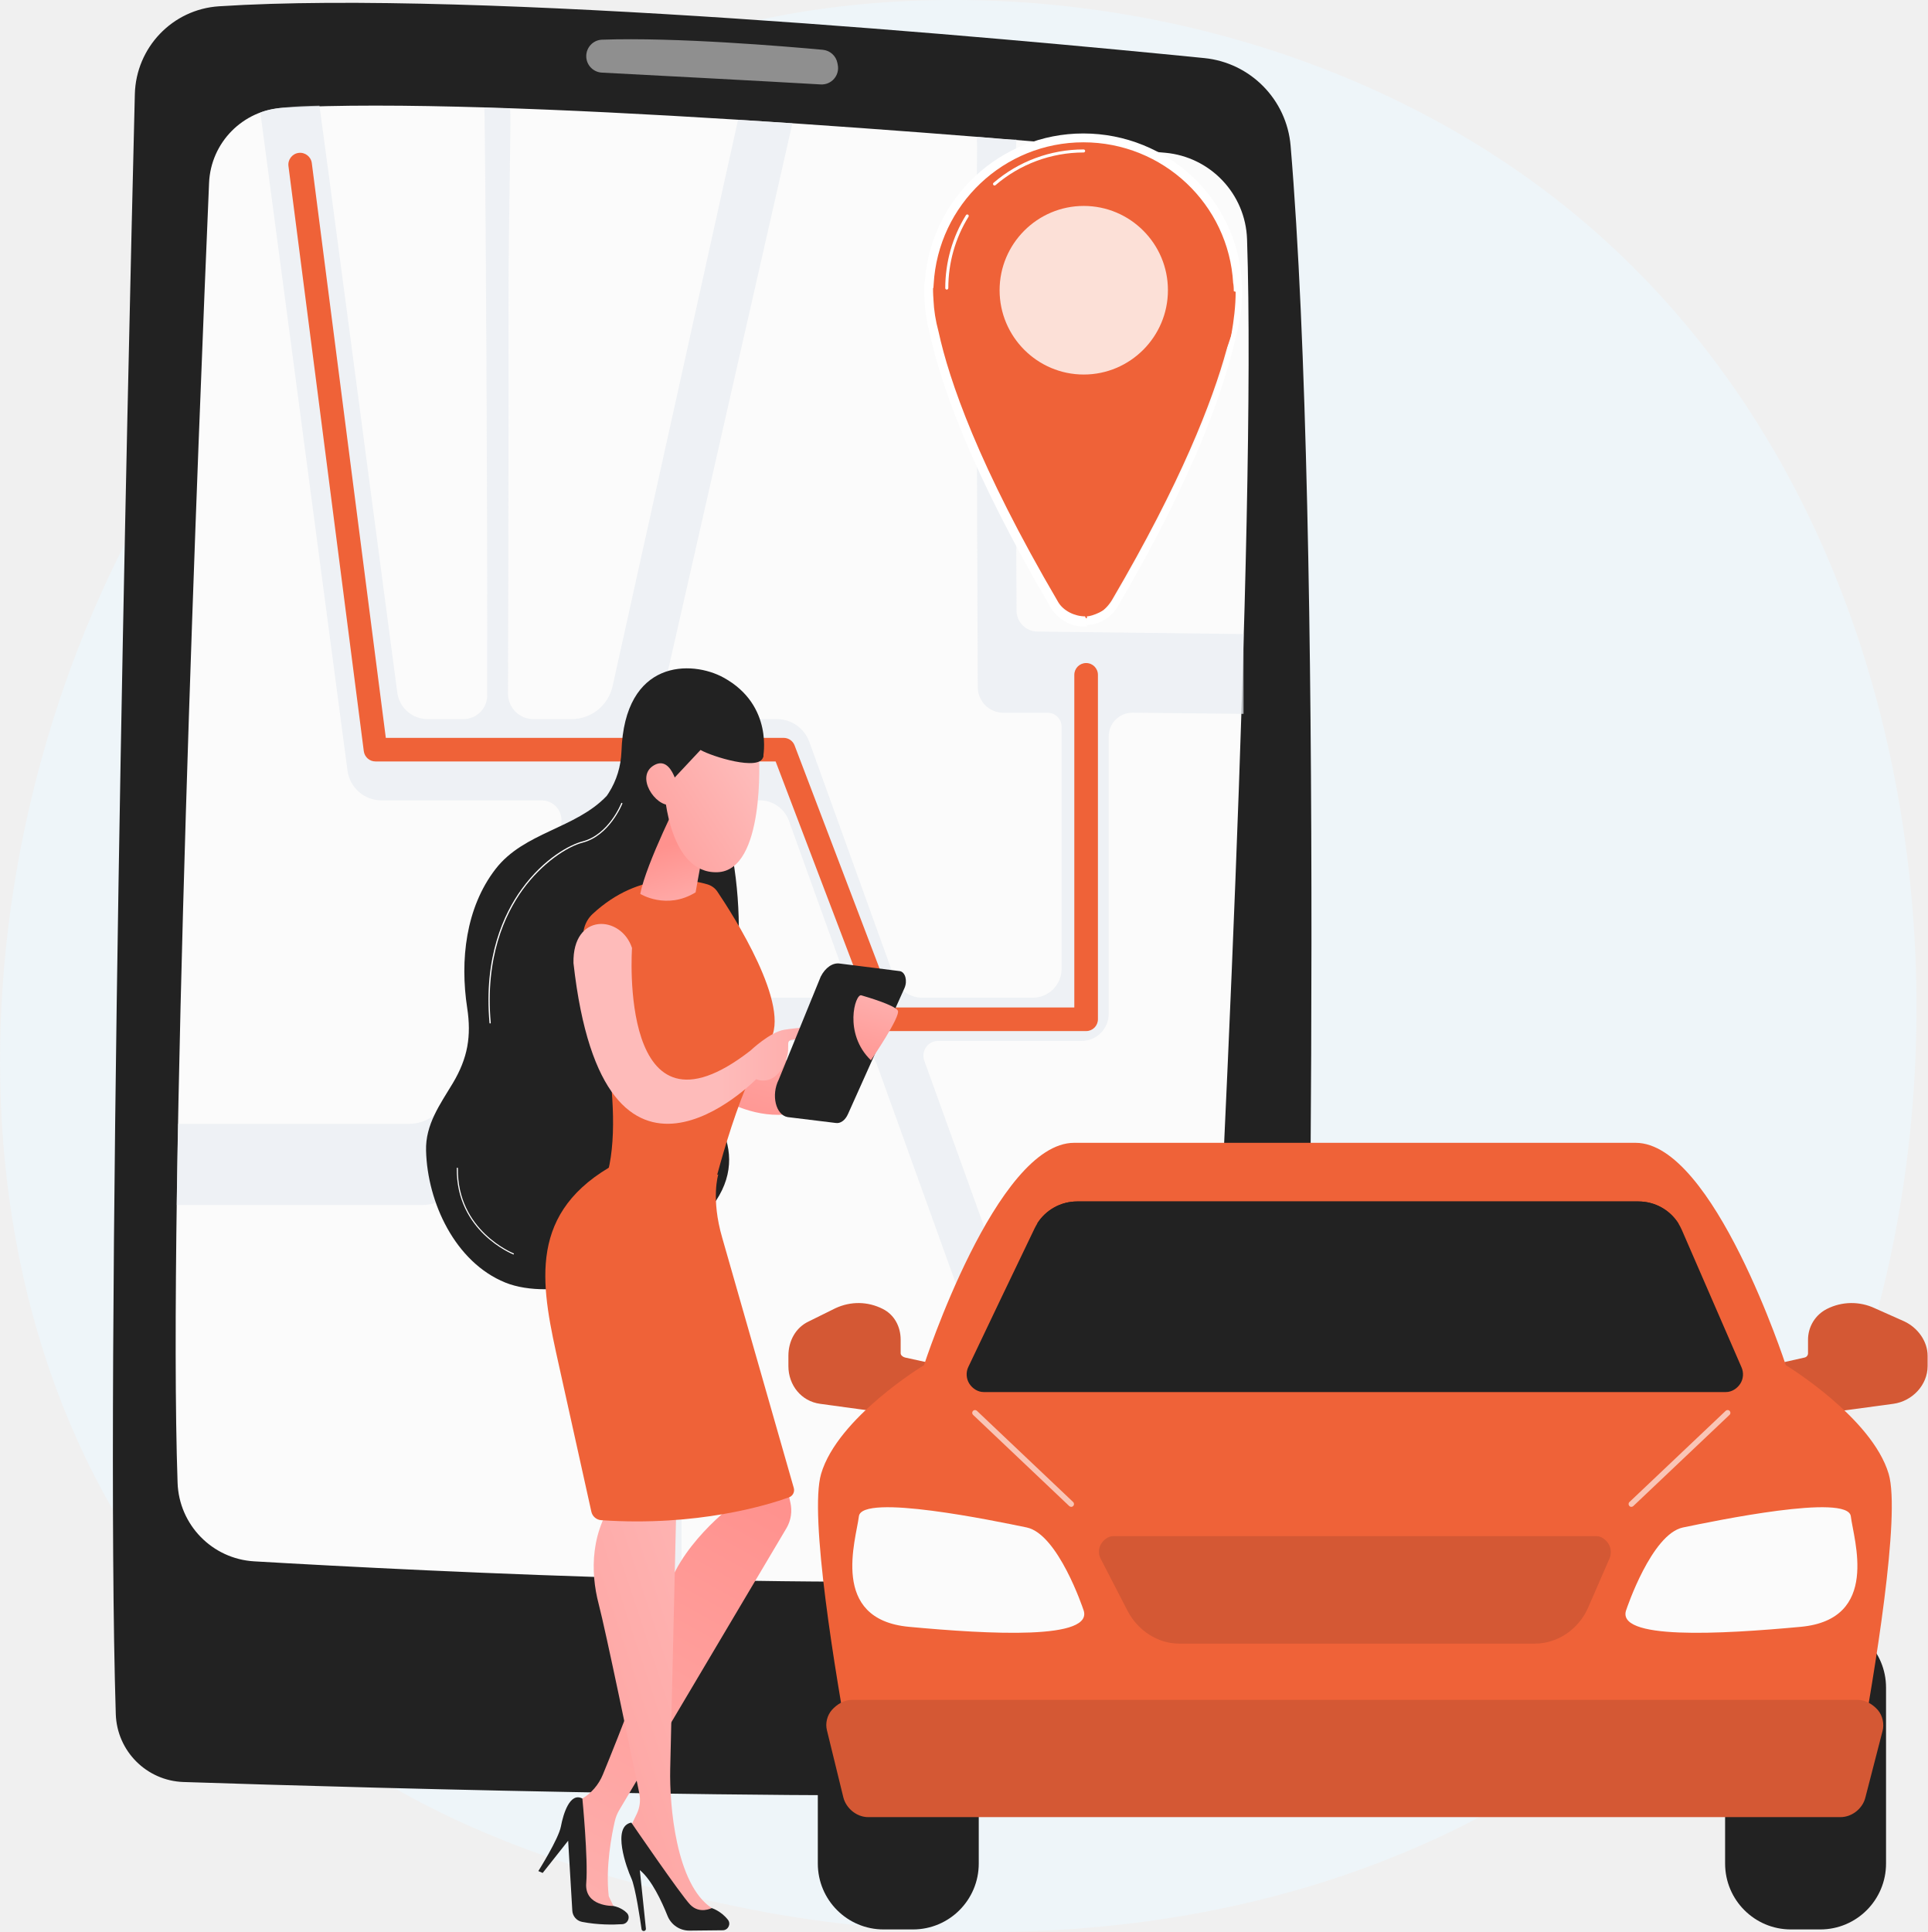
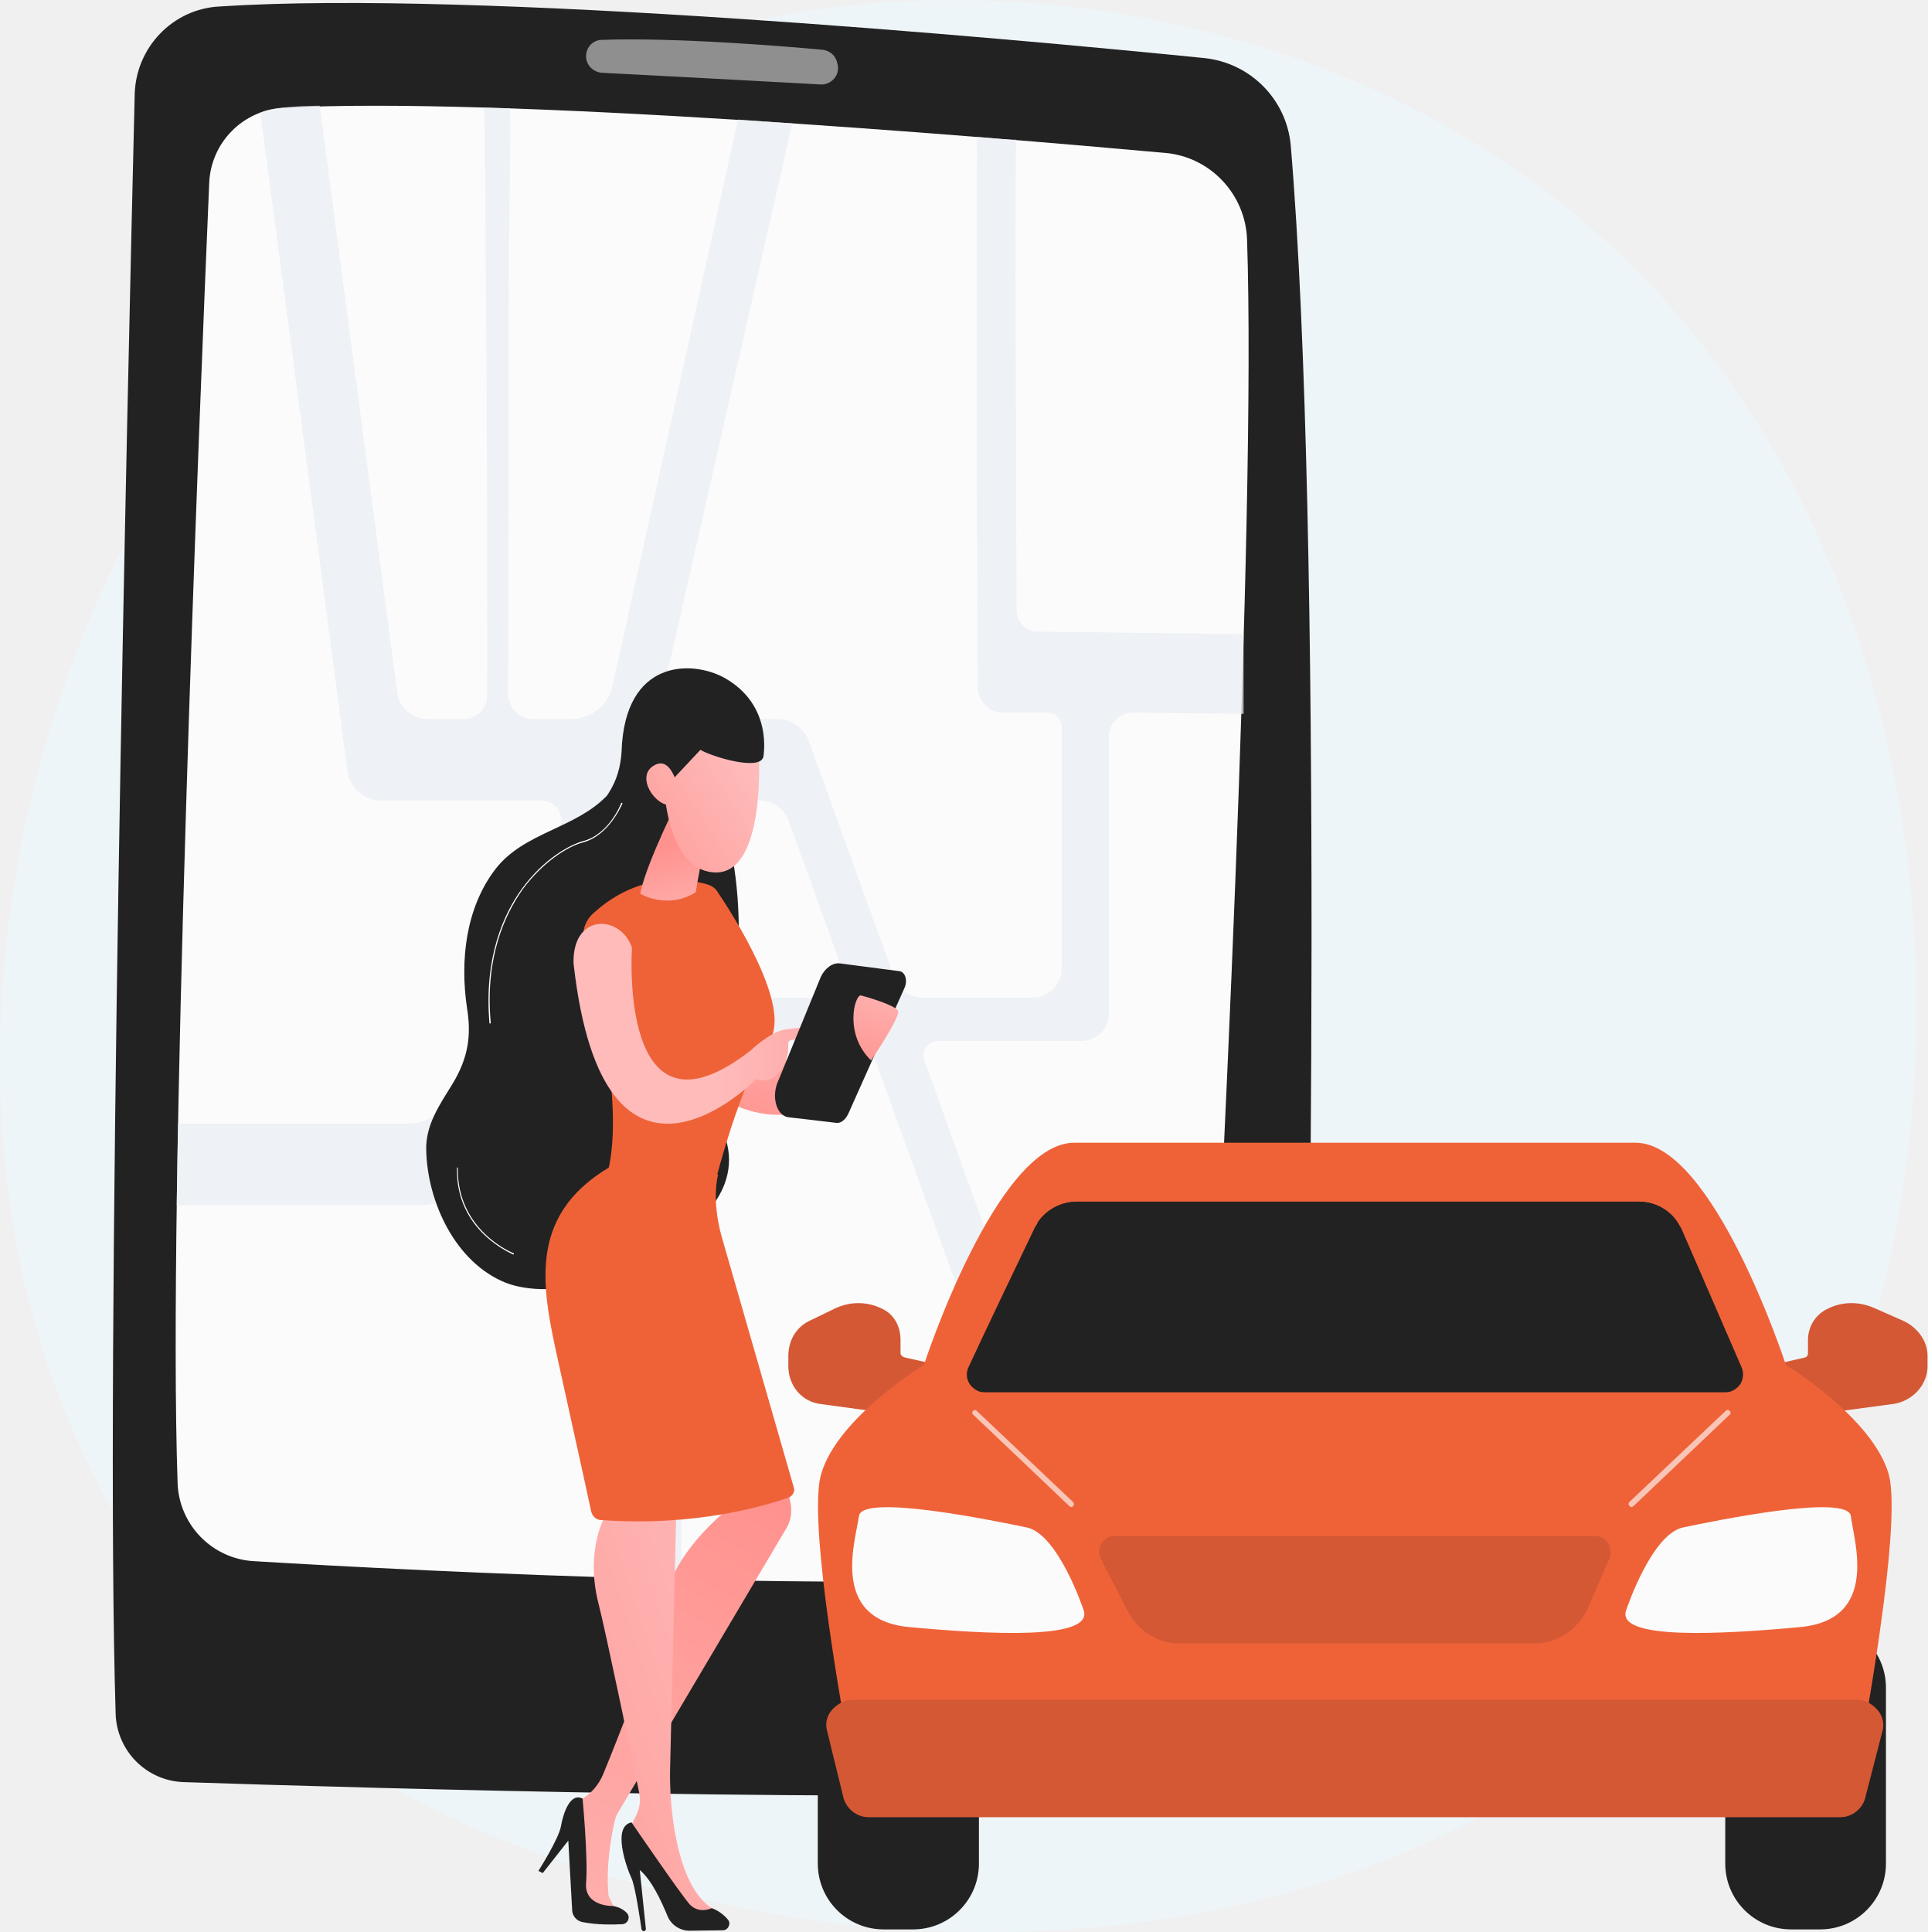
<svg xmlns="http://www.w3.org/2000/svg" width="445" height="446" viewBox="0 0 445 446" fill="none">
-   <path d="M391.173 383.262C382.088 392.856 373.496 399.05 366.706 403.935C286.865 461.405 192.391 444.659 172.323 440.572C142.676 434.538 85.373 422.852 43.93 373.971C-18.76 300.01 -8.989 183.489 39.627 106.559C48.521 92.495 95.495 14.399 190.988 1.868C248.769 -5.715 316.146 9.578 364.921 50.574C467.3 136.651 460.016 310.546 391.173 383.262Z" fill="#EEF5F9" />
-   <path d="M31.13 21.742C29.505 87.674 24.213 315.111 26.731 395.697C27.002 404.238 33.84 411.087 42.352 411.374C84.512 412.763 205.812 416.259 274.782 413.353C289.144 412.747 300.572 401.093 300.875 386.694C302.31 317.49 305.466 122.842 297.958 33.668C297.066 22.988 288.681 14.479 278.034 13.409C232.112 8.828 110.143 -2.427 50.561 1.452C39.817 2.139 31.401 10.967 31.13 21.742Z" fill="#222222" />
-   <path d="M48.266 42.224C45.97 96.23 38.702 275.872 40.997 342.298C41.332 352.004 48.983 359.859 58.658 360.433C98.523 362.764 200.791 367.92 259.273 363.227C269.809 362.381 278.066 353.856 278.64 343.288C281.605 288.196 290.116 120.927 287.901 55.235C287.55 44.763 279.437 36.206 269.012 35.264C225.88 31.385 115.1 22.158 65.401 24.872C56.092 25.383 48.664 32.886 48.266 42.224Z" fill="#FBFBFB" />
-   <path opacity="0.5" d="M135.344 12.962C135.344 14.99 136.922 16.65 138.93 16.762C148.892 17.288 176.946 18.757 189.474 19.491C191.945 19.635 193.89 17.416 193.411 14.974L193.332 14.559C193.013 12.898 191.642 11.653 189.953 11.494C181.473 10.711 155.906 8.556 138.962 9.163C136.938 9.243 135.344 10.935 135.344 12.962Z" fill="#FBFBFB" />
-   <path opacity="0.73" d="M287.055 146.373L239.539 145.798C236.861 145.798 234.693 143.627 234.677 140.945C234.502 96.996 234.343 37.818 234.629 32.183C234.614 32.486 225.576 31.576 225.576 31.576C225.432 34.45 225.64 30.411 225.56 36.397C225.528 39.798 225.496 44.683 225.48 50.909C225.464 61.333 225.464 75.717 225.512 93.676C225.576 124.215 225.719 154.946 225.719 155.249L225.735 158.649C225.751 161.906 228.397 164.54 231.633 164.54H241.866C243.635 164.54 245.086 165.977 245.086 167.765V223.654C245.086 227.342 242.105 230.327 238.423 230.327H212.904C210.035 230.327 207.484 228.523 206.512 225.825L186.843 171.261C185.711 168.116 182.714 166.009 179.383 166.009H155.585C153.577 166.009 152.095 164.141 152.541 162.177L182.938 28.463L170.393 27.649L141.431 158.394C140.443 162.848 136.506 166.009 131.947 166.009H123.132C119.897 166.009 117.267 163.374 117.283 160.134C117.314 148.273 117.362 131 117.378 113.791C117.41 95.831 117.41 81.464 117.394 71.071C117.362 50.334 118.08 26.356 117.745 24.999C117.745 24.999 111.815 24.919 111.815 24.808C112.038 28.99 112.564 112.593 112.485 160.517C112.485 163.55 110.03 166.009 107.002 166.009H98.713C95.174 166.009 92.178 163.374 91.716 159.862C86.535 120.591 74.102 26.532 73.752 24.393C68.045 24.52 62.849 24.824 60.108 25.989C60.108 25.989 73.879 129.754 80.223 177.87C80.749 181.813 84.097 184.766 88.065 184.766H125.045C128.329 184.766 130.544 188.103 129.285 191.136L103.304 253.491C101.805 257.099 98.283 259.445 94.377 259.445H41.108L40.805 278.187H97.231C101.901 278.187 106.125 275.377 107.91 271.051L141.447 190.545C142.913 187.033 146.324 184.75 150.118 184.75H175.398C178.427 184.75 181.12 186.65 182.141 189.491L195.147 225.602C195.976 227.901 194.271 230.327 191.832 230.327H155.745C153.959 230.327 152.525 231.78 152.525 233.552V363.897H157.323V246.435C157.323 243.05 160.064 240.289 163.459 240.289H194.557C198.112 240.289 201.284 242.524 202.495 245.876L241.197 353.249L248.401 342.011L213.382 244.838C212.585 242.619 214.227 240.289 216.57 240.289H249.724C253.167 240.289 255.957 237.495 255.957 234.047V170.015C255.957 166.982 258.411 164.524 261.44 164.524L287.086 164.795V146.373H287.055Z" fill="#E9EDF2" />
-   <path d="M250.762 238.022H204.633C203.501 238.022 202.497 237.319 202.099 236.266L179.066 175.778H86.68C85.31 175.778 84.162 174.757 83.987 173.4L66.597 38.345C66.405 36.86 67.457 35.487 68.94 35.296C70.422 35.104 71.793 36.158 71.984 37.643L89.071 170.335H180.915C182.047 170.335 183.051 171.037 183.449 172.091L206.482 232.578H248.021V155.792C248.021 154.291 249.232 153.062 250.746 153.062C252.26 153.062 253.472 154.275 253.472 155.792V235.292C253.472 236.808 252.26 238.022 250.762 238.022Z" fill="#EF6238" />
-   <path d="M250.09 102.839C269.783 102.839 285.747 86.851 285.747 67.128C285.747 47.405 269.783 31.416 250.09 31.416C230.398 31.416 214.434 47.405 214.434 67.128C214.434 86.851 230.398 102.839 250.09 102.839Z" fill="#EF6238" />
-   <path d="M285.684 63.791H250.091H214.434C214.434 63.791 211.597 84.321 243.412 138.614C244.799 140.977 247.333 142.749 250.075 142.749C252.817 142.749 255.351 140.817 256.754 138.455C288.585 84.162 285.684 63.791 285.684 63.791Z" fill="#EF6238" />
-   <path d="M250.936 144.266V144.617H250.091C246.983 144.617 244.098 142.829 242.536 140.179C223.935 108.443 217.112 88.344 214.674 77.121C213.972 74.535 213.574 71.981 213.446 69.395C213.223 66.745 213.399 65.611 213.414 65.5L213.51 64.925C214.945 45.736 230.884 30.81 250.091 30.81C269.554 30.81 285.637 45.944 286.72 65.276C286.752 65.532 286.8 66.17 286.784 67.24V67.367C286.784 70.879 286.29 74.344 285.318 77.696C282.799 88.919 276.36 108.778 258.077 139.971C256.515 142.653 253.63 144.266 250.936 144.266ZM215.407 66.489C215.391 66.489 215.407 67.958 215.503 69.108V69.187C215.614 71.646 215.997 74.056 216.666 76.515L216.682 76.579C219.089 87.658 225.831 107.485 244.305 138.998C245.501 141.025 248.131 142.286 250.506 142.286L250.936 143.324V142.286C252.02 142.286 255.575 141.009 256.77 138.966C274.941 107.964 282.146 88.264 284.298 77.201V77.137C284.84 73.977 285.27 70.688 285.27 67.367L284.84 67.224V67.208C284.84 66.17 284.744 65.611 284.728 65.468L284.696 65.404C283.676 47.157 268.486 32.853 250.123 32.853C231.793 32.853 216.602 47.189 215.55 65.595L215.487 66.489H215.407Z" fill="white" />
-   <path opacity="0.8" d="M264.768 81.606C272.81 73.551 272.81 60.492 264.768 52.437C256.725 44.383 243.686 44.383 235.644 52.437C227.602 60.492 227.602 73.551 235.644 81.606C243.686 89.66 256.725 89.66 264.768 81.606Z" fill="white" />
-   <path d="M250.202 88.775C238.216 88.775 228.461 79.005 228.461 67C228.461 54.995 238.216 45.226 250.202 45.226C262.189 45.226 271.944 54.995 271.944 67C271.944 79.021 262.189 88.775 250.202 88.775ZM250.202 47.54C239.491 47.54 230.772 56.273 230.772 67C230.772 77.728 239.491 86.46 250.202 86.46C260.914 86.46 269.633 77.728 269.633 67C269.649 56.273 260.93 47.54 250.202 47.54Z" fill="#EF6238" />
-   <path d="M229.593 42.831C229.498 42.831 229.402 42.783 229.338 42.703C229.211 42.559 229.227 42.336 229.37 42.208C235.156 37.227 242.536 34.498 250.171 34.498C250.363 34.498 250.522 34.657 250.522 34.849C250.522 35.04 250.363 35.2 250.171 35.2C242.696 35.2 235.475 37.882 229.817 42.751C229.753 42.799 229.673 42.831 229.593 42.831Z" fill="white" />
-   <path d="M218.579 66.856C218.388 66.856 218.229 66.697 218.229 66.505C218.229 60.535 219.886 54.708 223.01 49.663C223.106 49.504 223.329 49.456 223.489 49.552C223.648 49.647 223.696 49.871 223.6 50.031C220.54 54.963 218.93 60.663 218.93 66.505C218.914 66.697 218.77 66.856 218.579 66.856Z" fill="white" />
-   <path d="M225.96 389.583C225.96 381.17 219.154 374.37 210.769 374.37H203.995C195.595 374.37 188.805 381.186 188.805 389.583V430.195C188.805 438.608 195.611 445.409 203.995 445.409H210.769C219.17 445.409 225.96 438.592 225.96 430.195V389.583Z" fill="#222222" />
-   <path d="M435.421 389.583C435.421 381.17 428.614 374.37 420.23 374.37H413.456C405.056 374.37 398.266 381.186 398.266 389.583V430.195C398.266 438.608 405.072 445.409 413.456 445.409H420.23C428.63 445.409 435.421 438.592 435.421 430.195V389.583Z" fill="#222222" />
-   <path d="M208.967 313.387C208.505 313.292 207.931 312.877 207.931 312.414V309.285C207.931 306.267 206.497 303.522 203.803 302.165C200.344 300.409 196.391 300.361 192.868 302.005L186.732 305.038C183.655 306.475 182.014 309.588 182.014 312.988V315.367C182.014 319.757 184.978 323.477 189.314 324.067L215.79 327.691L218.882 315.558L208.967 313.387Z" fill="#D45834" />
-   <path d="M416.612 313.387C417.074 313.292 417.409 312.877 417.409 312.414V309.285C417.409 306.267 419.083 303.522 421.777 302.165C425.235 300.409 429.316 300.361 432.823 302.005L439.629 305.038C442.705 306.475 445.016 309.588 445.016 312.988V315.367C445.016 319.757 441.446 323.477 437.11 324.067L410.332 327.691L406.969 315.558L416.612 313.387Z" fill="#D45834" />
-   <path d="M436.026 340.239C432.169 327.212 412.276 315.143 412.276 315.143C412.276 315.143 395.587 263.819 377.608 263.819C363.166 263.819 328.498 263.819 315.396 263.819C315.396 263.819 313.467 263.819 310.263 263.819C297.145 263.819 262.413 263.819 247.987 263.819C230.008 263.819 213.319 315.143 213.319 315.143C213.319 315.143 193.41 327.196 189.569 340.223C186.748 349.737 192.852 386.47 196.343 405.371C197.571 412.028 203.851 417.217 211.183 417.217H310.279H315.412H414.428C421.76 417.217 428.04 412.028 429.268 405.371C432.742 386.486 438.847 349.753 436.026 340.239Z" fill="#EF6238" />
-   <path d="M433.523 394.755C432.407 393.478 430.702 392.409 428.885 392.409H196.678C194.876 392.409 193.187 393.462 192.055 394.739C190.939 396.017 190.509 397.836 190.907 399.417L194.701 414.934C195.307 417.36 197.698 419.483 200.455 419.483H424.868C427.61 419.483 429.985 417.472 430.622 415.061L434.607 399.624C435.053 398.028 434.639 396.032 433.523 394.755Z" fill="#D45834" />
-   <path d="M250.075 371.48C250.075 371.48 244.289 354.111 237.02 352.611C229.736 351.11 198.925 344.677 198.287 350.041C197.65 355.404 191.433 373.827 209.844 375.551C228.238 377.259 253.04 378.68 250.075 371.48Z" fill="#FBFBFB" />
-   <path d="M375.503 371.48C375.503 371.48 381.289 354.111 388.557 352.611C395.842 351.11 426.653 344.677 427.29 350.041C427.928 355.404 434.144 373.827 415.734 375.551C397.324 377.259 372.538 378.68 375.503 371.48Z" fill="#FBFBFB" />
-   <path d="M371.344 356.378C370.738 355.452 369.718 354.622 368.618 354.622H256.946C255.814 354.622 254.746 355.5 254.172 356.474C253.583 357.448 253.551 358.805 254.093 359.81L260.373 371.975C262.7 376.381 267.275 379.43 272.248 379.43H354.32C359.628 379.43 364.442 376.078 366.594 371.225L371.599 359.731C372.045 358.725 371.95 357.304 371.344 356.378Z" fill="#D45834" />
-   <path d="M401.756 319.454C401.023 320.555 399.795 321.353 398.472 321.353H227.09C225.752 321.353 224.492 320.539 223.775 319.406C223.058 318.272 222.962 316.772 223.552 315.559C227.441 307.353 234.741 292.108 238.838 283.599C239.029 283.216 239.236 282.833 239.46 282.465C241.436 279.32 244.911 277.357 248.673 277.357H378.277C382.086 277.357 385.577 279.336 387.538 282.513C387.809 282.96 388.064 283.439 388.271 283.918L402.059 315.654C402.601 316.884 402.489 318.336 401.756 319.454Z" fill="#222222" />
-   <path d="M387.538 282.513C378.452 284.301 351.785 288.787 311.538 288.787C270.972 288.787 247.158 284.221 239.443 282.449C241.42 279.305 244.895 277.357 248.656 277.357H378.261C382.086 277.357 385.577 279.352 387.538 282.513Z" fill="#222222" />
-   <g opacity="0.63">
-     <path d="M247.303 347.854C247.144 347.854 246.984 347.79 246.857 347.678L224.653 326.622C224.398 326.382 224.382 325.967 224.621 325.712C224.86 325.456 225.274 325.44 225.53 325.68L247.749 346.736C248.004 346.976 248.02 347.391 247.781 347.646C247.654 347.79 247.478 347.854 247.303 347.854Z" fill="white" />
-     <path d="M376.62 347.854C376.445 347.854 376.285 347.79 376.158 347.646C375.919 347.391 375.919 346.976 376.19 346.736L398.41 325.68C398.665 325.44 399.079 325.44 399.318 325.712C399.557 325.967 399.557 326.382 399.286 326.622L377.067 347.678C376.939 347.79 376.78 347.854 376.62 347.854Z" fill="white" />
-   </g>
-   <path d="M104.564 250.011C107.975 244.311 108.868 239.203 107.848 232.61C106.19 221.707 107.481 209.574 114.415 200.602C120.998 192.093 132.841 191.327 140.062 183.744C140.11 183.696 140.285 183.441 140.524 183.058C142.357 180.184 143.345 176.896 143.473 173.495C144.174 152.12 159.699 152.375 167.063 156.43C178.715 162.848 176.165 174.82 176.165 174.82C172.913 178.301 161.293 170.877 161.293 170.877L156.464 178.636C157.834 179.227 159.301 179.913 160.911 180.695C171.845 186.075 173.025 228.044 166.856 234.765C160.688 241.486 159.604 247.887 165.82 258.871C172.036 269.854 168.434 284.205 135.376 296.098C130.02 298.03 121.954 298.238 116.663 296.082C105.059 291.373 98.667 277.548 98.364 265.639C98.189 259.589 101.6 254.943 104.564 250.011Z" fill="#222222" />
-   <path d="M113.14 236.282C113.076 236.282 113.012 236.234 113.012 236.154C111.657 220.972 116.28 210.979 120.424 205.264C125.62 198.08 131.677 194.967 134.451 194.249C140.556 192.684 143.409 185.484 143.425 185.421C143.457 185.357 143.536 185.309 143.6 185.341C143.664 185.373 143.696 185.452 143.68 185.516C143.648 185.596 140.747 192.908 134.515 194.52C130.976 195.43 125.126 199.229 120.647 205.423C116.551 211.107 111.944 221.036 113.299 236.138C113.283 236.202 113.219 236.266 113.14 236.282Z" fill="white" />
-   <path d="M118.528 289.585C118.512 289.585 118.496 289.585 118.48 289.569C118.353 289.521 105.235 284.253 105.458 269.678C105.458 269.598 105.522 269.55 105.585 269.55C105.665 269.55 105.713 269.614 105.713 269.694C105.49 284.077 118.433 289.282 118.56 289.33C118.624 289.362 118.656 289.441 118.64 289.505C118.64 289.553 118.592 289.585 118.528 289.585Z" fill="white" />
-   <path d="M198.767 236.074C198.767 236.074 184.453 253.251 170.028 239.299L164.449 252.246C164.449 252.246 185.505 268.577 201.477 242.875L198.767 236.074Z" fill="url(#paint0_linear_298_7058)" />
-   <path d="M163.397 204.178C159.428 202.981 147.84 200.778 136.842 210.963C134.977 212.687 134.212 215.305 134.881 217.763C137.846 228.667 145.641 260.882 138.802 274.818C138.802 274.818 150.853 288.132 164.003 277.405C164.003 277.405 169.9 251.639 177.631 240.336C182.971 232.53 169.119 211.027 165.613 205.822C165.087 205.04 164.306 204.465 163.397 204.178Z" fill="#EF6238" />
-   <path d="M157.245 183.393C157.245 183.393 149.227 199.133 147.809 206.349C147.809 206.349 153.866 210.149 160.592 205.998C160.592 205.998 163.413 189.587 164.736 186.761L157.245 183.393Z" fill="url(#paint1_linear_298_7058)" />
-   <path d="M179.352 331.49C179.304 332.656 181.361 341.931 182.476 346.879C182.923 348.875 182.62 350.95 181.6 352.722L142.962 417.855C142.5 418.637 142.149 419.499 141.942 420.393C141.241 423.442 139.758 430.945 140.539 437.746L142.532 441.897L133.893 439.933L132.012 416.69L134.466 415.189C136.586 413.896 138.228 411.964 139.169 409.682C142.659 401.189 151.33 379.542 153.578 369.005C156.112 357.017 169.406 347.295 169.406 347.295L167.079 341.771L179.352 331.49Z" fill="url(#paint2_linear_298_7058)" />
-   <path d="M124.281 431.935C124.281 431.935 128.952 424.528 129.493 421.639C130.035 418.749 131.566 413.657 134.451 415.189C134.451 415.189 135.806 429.205 135.343 434.681C134.881 440.157 141.528 439.981 141.528 439.981C141.528 439.981 143.361 440.237 144.7 441.578C145.624 442.503 144.971 444.116 143.664 444.196C141.48 444.339 138.037 444.371 134.403 443.669C133.128 443.429 132.187 442.344 132.124 441.051L131.167 424.927L125.285 432.366L124.281 431.935Z" fill="#222222" />
-   <path d="M156.273 341.867C156.273 341.867 154.918 400.119 154.727 408.389C154.536 416.658 156.034 435 164.307 440.476L160.704 443.142C160.704 443.142 156.193 439.311 151.794 431.935C146.853 423.65 145.355 422.134 145.355 422.134L146.996 418.765C147.714 417.296 147.921 415.62 147.602 414.024C145.817 405.355 139.84 376.493 138.214 370.283C136.285 362.955 136.157 353.153 142.836 344.948C149.531 336.758 156.273 341.867 156.273 341.867Z" fill="url(#paint3_linear_298_7058)" />
-   <path d="M148.621 445.776C148.366 445.776 148.143 445.6 148.111 445.345C147.84 443.397 146.693 435.623 145.752 433.596C144.684 431.281 141.161 421.575 145.752 420.745C145.752 420.745 157.165 437.443 159.348 439.694C161.532 441.945 164.306 440.476 164.306 440.476C164.306 440.476 166.442 441.115 168.051 443.174C168.817 444.148 168.099 445.6 166.856 445.6L159.173 445.68C156.942 445.696 154.933 444.339 154.104 442.264C152.75 438.88 150.422 433.915 147.713 431.712L149.115 445.217C149.163 445.505 148.924 445.776 148.621 445.776Z" fill="#222222" />
-   <path d="M165.821 271.131C165.821 271.131 164.083 276.654 166.745 285.77L183.259 343.495C183.514 344.405 183.035 345.347 182.143 345.666C177.202 347.438 160.975 352.451 138.819 350.934C137.703 350.855 136.763 350.072 136.524 348.971C135.057 342.394 130.084 319.932 129.064 315.319C125.159 297.743 121.365 281.012 140.573 269.55C149.403 273.35 157.07 273.334 165.821 271.131Z" fill="#EF6238" />
-   <path d="M145.911 218.849C145.911 218.849 142.595 266.405 173.263 242.523C173.263 242.523 177.79 238.229 181.057 237.718C182.827 237.431 184.803 237.255 186.27 237.144C186.939 237.096 187.242 237.958 186.7 238.341C185.648 239.075 184.261 239.873 183.066 240.001C180.754 240.241 183.225 241.933 180.691 246.371C178.172 250.809 174.57 249.132 174.57 249.132C174.57 249.132 139.423 285.195 132.394 222.313C132.171 210.612 143.408 211.218 145.911 218.849Z" fill="url(#paint4_linear_298_7058)" />
-   <path d="M207.74 224.181L193.921 222.441C192.279 222.169 190.542 223.351 189.474 225.458L179.782 249.228C177.981 252.788 179.097 257.418 181.854 257.881L192.964 259.238C194.032 259.413 195.148 258.599 195.77 257.178L208.808 228.108C209.557 226.432 209 224.388 207.74 224.181Z" fill="#222222" />
-   <path d="M201.063 244.758C201.063 244.758 208.077 234.526 207.264 233.264C206.451 232.003 200.298 230.199 198.848 229.768C197.413 229.353 194.687 238.628 201.063 244.758Z" fill="url(#paint5_linear_298_7058)" />
-   <path d="M175.225 174.533C175.225 174.533 176.724 200.985 165.614 201.352C154.504 201.72 153.42 182.914 153.42 182.914C153.42 182.914 156.703 171.037 161.995 169.648C167.271 168.259 175.225 174.533 175.225 174.533Z" fill="url(#paint6_linear_298_7058)" />
-   <path d="M171.957 166.376C171.957 166.376 177.026 171.58 176.165 174.805C175.289 178.045 164.402 174.661 161.724 173.128L152.734 182.723C152.734 182.723 153.005 168.515 159.222 164.141C165.406 159.767 171.957 166.376 171.957 166.376Z" fill="#222222" />
-   <path d="M156.781 183.169C156.781 183.169 155.427 174.102 150.995 176.656C146.564 179.21 151.314 186.235 154.773 185.804L156.781 183.169Z" fill="url(#paint7_linear_298_7058)" />
  <defs>
-     <linearGradient id="paint0_linear_298_7058" x1="190.922" y1="218.09" x2="178.141" y2="265.307" gradientUnits="userSpaceOnUse">
-       <stop stop-color="#FEBBBA" />
-       <stop offset="1" stop-color="#FF928E" />
+     <linearGradient id="Gradient-0" x1="190.9" y1="218.1" x2="178.1" y2="265.3" gradientUnits="userSpaceOnUse">
+       <stop offset="0" stop-color="#febbba" />
+       <stop offset="1" stop-color="#ff928e" />
    </linearGradient>
-     <linearGradient id="paint1_linear_298_7058" x1="162.261" y1="216.612" x2="155.702" y2="194.727" gradientUnits="userSpaceOnUse">
-       <stop stop-color="#FEBBBA" />
-       <stop offset="1" stop-color="#FF928E" />
+     <linearGradient id="Gradient-1" x1="162.3" y1="216.6" x2="155.7" y2="194.7" gradientUnits="userSpaceOnUse">
+       <stop offset="0" stop-color="#febbba" />
+       <stop offset="1" stop-color="#ff928e" />
    </linearGradient>
-     <linearGradient id="paint2_linear_298_7058" x1="109.21" y1="474.237" x2="179.162" y2="348.169" gradientUnits="userSpaceOnUse">
-       <stop stop-color="#FEBBBA" />
-       <stop offset="1" stop-color="#FF928E" />
+     <linearGradient id="Gradient-2" x1="109.2" y1="474.2" x2="179.2" y2="348.2" gradientUnits="userSpaceOnUse">
+       <stop offset="0" stop-color="#febbba" />
+       <stop offset="1" stop-color="#ff928e" />
    </linearGradient>
-     <linearGradient id="paint3_linear_298_7058" x1="188.767" y1="380.642" x2="82.907" y2="415.551" gradientUnits="userSpaceOnUse">
-       <stop stop-color="#FEBBBA" />
-       <stop offset="1" stop-color="#FF928E" />
+     <linearGradient id="Gradient-3" x1="188.8" y1="380.6" x2="82.9" y2="415.6" gradientUnits="userSpaceOnUse">
+       <stop offset="0" stop-color="#febbba" />
+       <stop offset="1" stop-color="#ff928e" />
    </linearGradient>
-     <linearGradient id="paint4_linear_298_7058" x1="166.424" y1="236.354" x2="221.001" y2="236.354" gradientUnits="userSpaceOnUse">
-       <stop stop-color="#FEBBBA" />
-       <stop offset="1" stop-color="#FF928E" />
+     <linearGradient id="Gradient-4" x1="166.4" y1="236.4" x2="221" y2="236.4" gradientUnits="userSpaceOnUse">
+       <stop offset="0" stop-color="#febbba" />
+       <stop offset="1" stop-color="#ff928e" />
    </linearGradient>
-     <linearGradient id="paint5_linear_298_7058" x1="205.006" y1="223.083" x2="198.27" y2="247.967" gradientUnits="userSpaceOnUse">
-       <stop stop-color="#FEBBBA" />
-       <stop offset="1" stop-color="#FF928E" />
+     <linearGradient id="Gradient-5" x1="205" y1="223.1" x2="198.3" y2="248" gradientUnits="userSpaceOnUse">
+       <stop offset="0" stop-color="#febbba" />
+       <stop offset="1" stop-color="#ff928e" />
    </linearGradient>
-     <linearGradient id="paint6_linear_298_7058" x1="174.319" y1="179.089" x2="136.221" y2="203.696" gradientUnits="userSpaceOnUse">
-       <stop stop-color="#FEBBBA" />
-       <stop offset="1" stop-color="#FF928E" />
+     <linearGradient id="Gradient-6" x1="174.3" y1="179.1" x2="136.2" y2="203.7" gradientUnits="userSpaceOnUse">
+       <stop offset="0" stop-color="#febbba" />
+       <stop offset="1" stop-color="#ff928e" />
    </linearGradient>
-     <linearGradient id="paint7_linear_298_7058" x1="168.966" y1="170.805" x2="130.869" y2="195.412" gradientUnits="userSpaceOnUse">
-       <stop stop-color="#FEBBBA" />
-       <stop offset="1" stop-color="#FF928E" />
+     <linearGradient id="Gradient-7" x1="169" y1="170.8" x2="130.9" y2="195.4" gradientUnits="userSpaceOnUse">
+       <stop offset="0" stop-color="#febbba" />
+       <stop offset="1" stop-color="#ff928e" />
    </linearGradient>
  </defs>
+   <path d="M391.2 383.3c-9.1 9.6-17.7 15.8-24.5 20.6c-79.8 57.5-174.3 40.8-194.4 36.7c-29.6-6.1-86.9-17.7-128.4-66.6c-62.7-74-52.9-190.5-4.3-267.4c8.9-14.1 55.9-92.2 151.4-104.7c57.8-7.6 125.1 7.7 173.9 48.7c102.4 86.1 95.1 259.9 26.3 332.7Z" fill="#eef5f9" transform="translate(221.2,223) translate(-221.2,-223)" />
+   <path d="M31.1 21.7c-1.6 66-6.9 293.4-4.4 374c.3 8.5 7.1 15.4 15.7 15.7c42.1 1.4 163.4 4.9 232.4 2c14.3-0.7 25.8-12.3 26.1-26.7c1.4-69.2 4.6-263.9-2.9-353c-0.9-10.7-9.3-19.2-20-20.3c-45.9-4.6-167.9-15.8-227.4-11.9c-10.8 .6-19.2 9.5-19.5 20.2Z" fill="#222" transform="translate(164.4,207.6) translate(-164.4,-207.6)" style="isolation: isolate;" />
+   <path d="M48.3 42.2c-2.3 54-9.6 233.7-7.3 300.1c.3 9.7 8 17.6 17.7 18.1c39.8 2.4 142.1 7.5 200.6 2.8c10.5-0.8 18.8-9.3 19.3-19.9c3-55.1 11.5-222.4 9.3-288.1c-0.4-10.4-8.5-19-18.9-19.9c-43.1-3.9-153.9-13.1-203.6-10.4c-9.3 .5-16.7 8-17.1 17.3Z" fill="#fbfbfb" transform="translate(164.4,194.8) translate(-164.4,-194.8)" />
+   <path opacity=".5" d="M135.3 13c0 2 1.6 3.6 3.6 3.8c10 .5 38 2 50.6 2.7c2.4 .1 4.4-2.1 3.9-4.5l-0.1-0.4c-0.3-1.7-1.7-2.9-3.3-3.1c-8.5-0.8-34.1-2.9-51-2.3c-2.1 0-3.7 1.7-3.7 3.8Z" fill="#fbfbfb" transform="translate(164.4,14.3) translate(-164.4,-14.3)" />
+   <path opacity=".73" d="M287.1 146.4l-47.6-0.6c-2.6 0-4.8-2.2-4.8-4.9c-0.2-43.9-0.4-103.1-0.1-108.7c0 .3-9-0.6-9-0.6c-0.2 2.8 0-1.2 0 4.8c-0.1 3.4-0.1 8.3-0.1 14.5c0 10.4 0 24.8 0 42.8c.1 30.5 .2 61.2 .2 61.5v3.4c.1 3.3 2.7 5.9 5.9 5.9h10.3c1.7 0 3.2 1.5 3.2 3.3v55.9c0 3.6-3 6.6-6.7 6.6h-25.5c-2.9 0-5.4-1.8-6.4-4.5l-19.7-54.5c-1.1-3.2-4.1-5.3-7.4-5.3h-23.8c-2 0-3.5-1.9-3.1-3.8l30.4-133.7l-12.5-0.9l-29 130.8c-1 4.4-4.9 7.6-9.5 7.6h-8.8c-3.2 0-5.8-2.6-5.8-5.9c0-11.8 .1-29.1 .1-46.3c0-18 0-32.3 0-42.7c0-20.8 .7-44.7 .3-46.1c0 0-5.9-0.1-5.9-0.2c.2 4.2 .8 87.8 .7 135.7c0 3.1-2.5 5.5-5.5 5.5h-8.3c-3.5 0-6.5-2.6-7-6.1c-5.2-39.3-17.6-133.4-17.9-135.5c-5.8 .1-11 .4-13.7 1.6c0 0 13.8 103.8 20.1 151.9c.5 3.9 3.9 6.9 7.9 6.9h36.9c3.3 0 5.5 3.3 4.3 6.3l-26 62.4c-1.5 3.6-5 5.9-8.9 5.9h-53.3l-0.3 18.8h56.4c4.7 0 8.9-2.8 10.7-7.1l33.5-80.6c1.5-3.5 4.9-5.7 8.7-5.7h25.3c3 0 5.7 1.9 6.7 4.7l13 36.1c.9 2.3-0.8 4.7-3.3 4.7h-36.1c-1.7 0-3.2 1.5-3.2 3.3v130.3h4.8v-117.5c0-3.3 2.8-6.1 6.2-6.1h31.1c3.5 0 6.7 2.2 7.9 5.6l38.7 107.3l7.2-11.2l-35-97.2c-0.8-2.2 .8-4.5 3.2-4.5h33.1c3.5 0 6.3-2.8 6.3-6.3v-64c0-3 2.4-5.5 5.4-5.5l25.7 .3v-18.4Z" fill="#e9edf2" transform="translate(163.9,194.1) translate(-163.9,-194.1)" />
+   <g id="_a0" transform="translate(249.7,138.9) translate(0,0) rotate(4) scale(0,0) translate(-36.7,-106.9)" style="isolation: isolate;">
+     <path d="M250.1 102.8c19.7 0 35.6-15.9 35.6-35.7c0-19.7-15.9-35.7-35.6-35.7c-19.7 0-35.7 16-35.7 35.7c0 19.8 16 35.7 35.7 35.7Z" fill="#ef6238" transform="translate(36.8,36.3) translate(-250.1,-67.1)" />
+     <path d="M285.7 63.8h-35.6h-35.7c0 0-2.8 20.5 29 74.8c1.4 2.4 3.9 4.1 6.7 4.1c2.7 0 5.3-1.9 6.7-4.2c31.8-54.3 28.9-74.7 28.9-74.7Z" fill="#ef6238" transform="translate(36.7,72.5) translate(-250.1,-103.3)" />
+     <path d="M250.9 144.3v.3h-0.8c-3.1 0-6-1.8-7.6-4.4c-18.6-31.8-25.4-51.9-27.8-63.1c-0.7-2.6-1.1-5.1-1.3-7.7c-0.2-2.7 0-3.8 0-3.9l.1-0.6c1.4-19.2 17.4-34.1 36.6-34.1c19.5 0 35.5 15.1 36.6 34.5c.1 .2 .1 .9 .1 1.9v.2c0 3.5-0.5 6.9-1.5 10.3c-2.5 11.2-8.9 31.1-27.2 62.3c-1.6 2.7-4.5 4.3-7.2 4.3Zm-35.5-77.8c0 0 0 1.5 .1 2.6v.1c.1 2.4 .5 4.9 1.2 7.3v.1c2.4 11.1 9.1 30.9 27.6 62.4c1.2 2 3.8 3.3 6.2 3.3l.4 1v-1c1.1 0 4.7-1.3 5.9-3.3c18.1-31 25.3-50.7 27.5-61.8v-0.1c.5-3.1 1-6.4 1-9.7l-0.5-0.2c0-1-0.1-1.6-0.1-1.7v-0.1c-1-18.2-16.2-32.5-34.6-32.5c-18.3 0-33.5 14.3-34.5 32.7l-0.1 .9h-0.1Z" fill="#fff" transform="translate(36.7,56.9) translate(-250.1,-87.7)" />
+     <path opacity=".8" d="M264.8 81.6c8-8 8-21.1 0-29.2c-8.1-8-21.1-8-29.2 0c-8 8.1-8 21.2 0 29.2c8.1 8.1 21.1 8.1 29.2 0Z" fill="#fff" transform="translate(36.9,36.2) translate(-250.2,-67)" />
+     <path d="M250.2 88.8c-12 0-21.7-9.8-21.7-21.8c0-12 9.7-21.8 21.7-21.8c12 0 21.7 9.8 21.7 21.8c0 12-9.7 21.8-21.7 21.8Zm0-41.3c-10.7 0-19.4 8.8-19.4 19.5c0 10.7 8.7 19.5 19.4 19.5c10.7 0 19.4-8.8 19.4-19.5c0-10.7-8.7-19.5-19.4-19.5Z" fill="#ef6238" transform="translate(36.9,36.2) translate(-250.2,-67)" />
+     <path d="M229.6 42.8c-0.1 0-0.2 0-0.3-0.1c-0.1-0.1-0.1-0.4 .1-0.5c5.8-5 13.1-7.7 20.8-7.7c.2 0 .3 .2 .3 .3c0 .2-0.1 .4-0.3 .4c-7.5 0-14.7 2.7-20.4 7.6c0 0-0.1 0-0.2 0Z" fill="#fff" transform="translate(26.6,7.9) translate(-239.9,-38.7)" />
+     <path d="M218.6 66.9c-0.2 0-0.4-0.2-0.4-0.4c0-6 1.7-11.8 4.8-16.8c.1-0.2 .3-0.2 .5-0.1c.1 0 .2 .3 .1 .4c-3.1 5-4.7 10.7-4.7 16.5c0 .2-0.1 .4-0.3 .4Z" fill="#fff" transform="translate(7.6,27.4) translate(-220.9,-58.2)" />
+   </g>
+   <path d="M226 389.6c0-8.4-6.8-15.2-15.2-15.2h-6.8c-8.4 0-15.2 6.8-15.2 15.2v40.6c0 8.4 6.8 15.2 15.2 15.2h6.8c8.4 0 15.2-6.8 15.2-15.2v-40.6Z" fill="#222" transform="translate(207.4,409.9) translate(-207.4,-409.9)" />
+   <path d="M435.4 389.6c0-8.4-6.8-15.2-15.2-15.2h-6.7c-8.4 0-15.2 6.8-15.2 15.2v40.6c0 8.4 6.8 15.2 15.2 15.2h6.7c8.4 0 15.2-6.8 15.2-15.2v-40.6Z" fill="#222" transform="translate(416.8,409.9) translate(-416.8,-409.9)" />
+   <path d="M209 313.4c-0.5-0.1-1.1-0.5-1.1-1v-3.1c0-3-1.4-5.8-4.1-7.1c-3.5-1.8-7.4-1.8-10.9-0.2l-6.2 3c-3 1.5-4.7 4.6-4.7 8v2.4c0 4.4 3 8.1 7.3 8.7l26.5 3.6l3.1-12.1l-9.9-2.2Z" fill="#d45834" transform="translate(200.4,314.2) translate(-200.4,-314.2)" />
+   <path d="M416.6 313.4c.5-0.1 .8-0.5 .8-1v-3.1c0-3 1.7-5.8 4.4-7.1c3.4-1.8 7.5-1.8 11-0.2l6.8 3c3.1 1.5 5.4 4.6 5.4 8v2.4c0 4.4-3.6 8.1-7.9 8.7l-26.8 3.6l-3.3-12.1l9.6-2.2Z" fill="#d45834" transform="translate(426,314.2) translate(-426,-314.2)" />
+   <path d="M436 340.2c-3.8-13-23.7-25.1-23.7-25.1c0 0-16.7-51.3-34.7-51.3c-14.4 0-49.1 0-62.2 0c0 0-1.9 0-5.1 0c-13.2 0-47.9 0-62.3 0c-18 0-34.7 51.3-34.7 51.3c0 0-19.9 12.1-23.7 25.1c-2.9 9.5 3.3 46.3 6.7 65.2c1.3 6.6 7.6 11.8 14.9 11.8h99.1h5.1h99c7.4 0 13.6-5.2 14.9-11.8c3.4-18.9 9.5-55.6 6.7-65.2Z" fill="#ef6238" transform="translate(312.8,340.5) translate(-312.8,-340.5)" />
+   <path d="M433.5 394.8c-1.1-1.3-2.8-2.4-4.6-2.4h-232.2c-1.8 0-3.5 1.1-4.6 2.3c-1.2 1.3-1.6 3.1-1.2 4.7l3.8 15.5c.6 2.5 3 4.6 5.8 4.6h224.4c2.7 0 5.1-2 5.7-4.4l4-15.5c.5-1.6 0-3.6-1.1-4.8Z" fill="#d45834" transform="translate(312.8,405.9) translate(-312.8,-405.9)" />
+   <path d="M250.1 371.5c0 0-5.8-17.4-13.1-18.9c-7.3-1.5-38.1-7.9-38.7-2.6c-0.7 5.4-6.9 23.8 11.5 25.6c18.4 1.7 43.2 3.1 40.3-4.1Z" fill="#fbfbfb" transform="translate(223.5,362.4) translate(-223.5,-362.4)" />
+   <path d="M375.5 371.5c0 0 5.8-17.4 13.1-18.9c7.2-1.5 38.1-7.9 38.7-2.6c.6 5.4 6.8 23.8-11.6 25.6c-18.4 1.7-43.2 3.1-40.2-4.1Z" fill="#fbfbfb" transform="translate(402,362.4) translate(-402,-362.4)" />
+   <path d="M371.3 356.4c-0.6-0.9-1.6-1.8-2.7-1.8h-111.7c-1.1 0-2.2 .9-2.7 1.9c-0.6 .9-0.6 2.3-0.1 3.3l6.3 12.2c2.3 4.4 6.9 7.4 11.8 7.4h82.1c5.3 0 10.1-3.3 12.3-8.2l5-11.5c.4-1 .3-2.4-0.3-3.3Z" fill="#d45834" transform="translate(312.8,367) translate(-312.8,-367)" />
+   <path d="M401.8 319.5c-0.8 1.1-2 1.9-3.3 1.9h-171.4c-1.3 0-2.6-0.9-3.3-2c-0.7-1.1-0.8-2.6-0.2-3.8c3.8-8.2 11.1-23.5 15.2-32c.2-0.4 .4-0.8 .7-1.1c1.9-3.2 5.4-5.1 9.2-5.1h129.6c3.8 0 7.3 1.9 9.2 5.1c.3 .5 .6 .9 .8 1.4l13.8 31.8c.5 1.2 .4 2.6-0.3 3.8Z" fill="#222" transform="translate(312.8,299.4) translate(-312.8,-299.4)" />
+   <path d="M387.5 282.5c-9 1.8-35.7 6.3-76 6.3c-40.5 0-64.3-4.6-72.1-6.4c2-3.1 5.5-5 9.3-5h129.6c3.8 0 7.3 2 9.2 5.1Z" fill="#222" transform="translate(313.5,283.1) translate(-313.5,-283.1)" />
+   <path id="Road" d="M2.6 2.3" stroke="#ef6238" stroke-linecap="round" stroke-width="8" stroke-linejoin="round" transform="translate(65.4,33.7)" />
+   <g opacity=".63" transform="translate(312,336.7) translate(-312,-336.7)">
+     <path d="M247.3 347.9c-0.2 0-0.3-0.1-0.4-0.2l-22.2-21.1c-0.3-0.2-0.3-0.6-0.1-0.9c.3-0.2 .7-0.3 .9 0l22.2 21c.3 .3 .3 .7 .1 .9c-0.1 .2-0.3 .3-0.5 .3Z" fill="#fff" transform="translate(236.2,336.7) translate(-236.2,-336.7)" />
+     <path d="M376.6 347.9c-0.2 0-0.3-0.1-0.4-0.3c-0.3-0.2-0.3-0.6 0-0.9l22.2-21c.3-0.3 .7-0.3 .9 0c.3 .3 .3 .7 0 .9l-22.2 21.1c-0.2 .1-0.3 .2-0.5 .2Z" fill="#fff" transform="translate(387.7,336.7) translate(-387.7,-336.7)" />
+   </g>
+   <path id="_a1" d="M104.6 250c3.4-5.7 4.3-10.8 3.2-17.4c-1.6-10.9-0.3-23 6.6-32c6.6-8.5 18.4-9.3 25.7-16.9c0 0 .2-0.3 .4-0.6c1.9-2.9 2.8-6.2 3-9.6c.7-21.4 16.2-21.1 23.6-17.1c11.6 6.4 9.1 18.4 9.1 18.4c-3.3 3.5-14.9-3.9-14.9-3.9l-4.8 7.7c1.3 .6 2.8 1.3 4.4 2.1c10.9 5.4 12.1 47.3 6 54.1c-6.2 6.7-7.3 13.1-1.1 24.1c6.2 11 2.6 25.3-30.4 37.2c-5.4 1.9-13.4 2.1-18.7 0c-11.6-4.7-18-18.6-18.3-30.5c-0.2-6 3.2-10.7 6.2-15.6Z" fill="#222" transform="translate(137.4,226) translate(-137.4,-226)" />
+   <path id="_a2" d="M113.1 236.3c0 0-0.1-0.1-0.1-0.1c-1.3-15.2 3.3-25.2 7.4-30.9c5.2-7.2 11.3-10.3 14.1-11.1c6.1-1.5 8.9-8.7 8.9-8.8c.1 0 .1-0.1 .2-0.1c.1 .1 .1 .2 .1 .2c-0.1 .1-3 7.4-9.2 9c-3.5 .9-9.4 4.7-13.9 10.9c-4 5.7-8.7 15.6-7.3 30.7c0 .1-0.1 .2-0.2 .2Z" fill="#fff" transform="translate(128.2,210.8) translate(-128.2,-210.8)" />
+   <path id="_a3" d="M118.5 289.6c0 0 0 0 0 0c-0.1-0.1-13.3-5.3-13-19.9c0-0.1 0-0.2 .1-0.2c.1 0 .1 .1 .1 .2c-0.2 14.4 12.7 19.6 12.9 19.6c0 .1 .1 .1 0 .2c0 .1 0 .1-0.1 .1Z" fill="#fff" transform="translate(112,279.6) translate(-112,-279.6)" />
+   <path d="M198.8 236.1c0 0-14.3 17.2-28.8 3.2l-5.6 12.9c0 0 21.1 16.4 37.1-9.3l-2.7-6.8Z" fill="url(#Gradient-0)" transform="translate(183,246.7) translate(-183,-246.7)" />
+   <path d="M163.4 204.2c-4-1.2-15.6-3.4-26.6 6.8c-1.8 1.7-2.6 4.3-1.9 6.8c2.9 10.9 10.7 43.1 3.9 57c0 0 12.1 13.3 25.2 2.6c0 0 5.9-25.8 13.6-37.1c5.4-7.8-8.5-29.3-12-34.5c-0.5-0.8-1.3-1.3-2.2-1.6Z" fill="#ef6238" transform="translate(156.7,242.3) translate(-156.7,-242.3)" />
+   <path d="M157.2 183.4c0 0-8 15.7-9.4 22.9c0 0 6.1 3.8 12.8-0.3c0 0 2.8-16.4 4.1-19.2l-7.5-3.4Z" fill="url(#Gradient-1)" transform="translate(156.3,195.7) translate(-156.3,-195.7)" />
+   <path d="M179.4 331.5c-0.1 1.2 2 10.4 3.1 15.4c.4 2 .1 4.1-0.9 5.8l-38.6 65.2c-0.5 .7-0.9 1.6-1.1 2.5c-0.7 3-2.1 10.5-1.4 17.3l2 4.2l-8.6-2l-1.9-23.2l2.5-1.5c2.1-1.3 3.7-3.2 4.7-5.5c3.5-8.5 12.1-30.2 14.4-40.7c2.5-12 15.8-21.7 15.8-21.7l-2.3-5.5l12.3-10.3Z" fill="url(#Gradient-2)" transform="translate(157.3,386.7) translate(-157.3,-386.7)" />
+   <path d="M124.3 431.9c0 0 4.7-7.4 5.2-10.3c.5-2.9 2.1-7.9 5-6.4c0 0 1.3 14 .8 19.5c-0.4 5.5 6.2 5.3 6.2 5.3c0 0 1.9 .2 3.2 1.6c.9 .9 .3 2.5-1 2.6c-2.2 .1-5.7 .2-9.3-0.5c-1.3-0.3-2.2-1.4-2.3-2.6l-0.9-16.2l-5.9 7.5l-1-0.5Z" fill="#222" transform="translate(134.7,429.6) translate(-134.7,-429.6)" />
+   <path d="M156.3 341.9c0 0-1.4 58.2-1.6 66.5c-0.2 8.3 1.3 26.6 9.6 32.1l-3.6 2.6c0 0-4.5-3.8-8.9-11.2c-4.9-8.2-6.4-9.8-6.4-9.8l1.6-3.3c.7-1.5 .9-3.2 .6-4.8c-1.8-8.6-7.8-37.5-9.4-43.7c-1.9-7.3-2-17.1 4.6-25.4c6.7-8.1 13.5-3 13.5-3Z" fill="url(#Gradient-3)" transform="translate(150.7,391.7) translate(-150.7,-391.7)" />
+   <path d="M148.6 445.8c-0.2 0-0.5-0.2-0.5-0.5c-0.3-1.9-1.4-9.7-2.3-11.7c-1.1-2.3-4.6-12 0-12.9c0 0 11.4 16.7 13.5 19c2.2 2.2 5 .8 5 .8c0 0 2.1 .6 3.8 2.7c.7 .9 0 2.4-1.2 2.4l-7.7 .1c-2.3 0-4.3-1.4-5.1-3.4c-1.4-3.4-3.7-8.4-6.4-10.6l1.4 13.5c.1 .3-0.2 .6-0.5 .6Z" fill="#222" transform="translate(155.9,433.3) translate(-155.9,-433.3)" />
+   <path d="M165.8 271.1c0 0-1.7 5.6 .9 14.7l16.6 57.7c.2 .9-0.3 1.8-1.2 2.2c-4.9 1.7-21.1 6.8-43.3 5.2c-1.1 0-2-0.8-2.3-1.9c-1.4-6.6-6.4-29.1-7.4-33.7c-3.9-17.6-7.7-34.3 11.5-45.8c8.8 3.9 16.5 3.8 25.2 1.6Z" fill="#ef6238" transform="translate(154.6,310.4) translate(-154.6,-310.4)" />
+   <path id="hand" d="M145.9 218.8c0 0-3.3 47.6 27.4 23.7c0 0 4.5-4.3 7.8-4.8c1.7-0.3 3.7-0.4 5.2-0.6c.6 0 .9 .9 .4 1.2c-1.1 .8-2.4 1.6-3.6 1.7c-2.3 .2 .1 1.9-2.4 6.4c-2.5 4.4-6.1 2.7-6.1 2.7c0 0-35.2 36.1-42.2-26.8c-0.2-11.7 11-11.1 13.5-3.5Z" fill="url(#Gradient-4)" transform="translate(159.7,236.4) translate(-159.7,-236.4)" />
+   <path id="_a4" d="M207.7 224.2l-13.8-1.8c-1.6-0.2-3.4 1-4.4 3.1l-9.7 23.7c-1.8 3.6-0.7 8.2 2.1 8.7l11.1 1.3c1 .2 2.1-0.6 2.8-2l13-29.1c.8-1.7 .2-3.7-1.1-3.9Z" fill="#222" transform="translate(194,240.8) translate(0,0) translate(-194,-240.8)" />
+   <path id="_a5" d="M201.1 244.8c0 0 7-10.3 6.2-11.5c-0.8-1.3-7-3.1-8.5-3.5c-1.4-0.4-4.1 8.8 2.3 15Z" fill="url(#Gradient-5)" transform="translate(202.2,237.3) translate(0,0) translate(-202.2,-237.3)" />
+   <path id="_a6" d="M175.2 174.5c0 0 1.5 26.5-9.6 26.9c-11.1 .3-12.2-18.5-12.2-18.5c0 0 3.3-11.9 8.6-13.3c5.3-1.3 13.2 4.9 13.2 4.9Z" fill="url(#Gradient-6)" transform="translate(164.4,185.4) translate(0,0) translate(-164.4,-185.4)" />
+   <path id="_a7" d="M172 166.4c0 0 5 5.2 4.2 8.4c-0.9 3.2-11.8-0.1-14.5-1.7l-9 9.6c0 0 .3-14.2 6.5-18.6c6.2-4.3 12.8 2.3 12.8 2.3Z" fill="#222" transform="translate(164.5,172.7) translate(-164.5,-172.7)" />
+   <path id="_a8" d="M156.8 183.2c0 0-1.4-9.1-5.8-6.5c-4.4 2.5 .3 9.5 3.8 9.1l2-2.6Z" fill="url(#Gradient-7)" transform="translate(153,181) translate(-153,-181)" />
</svg>
